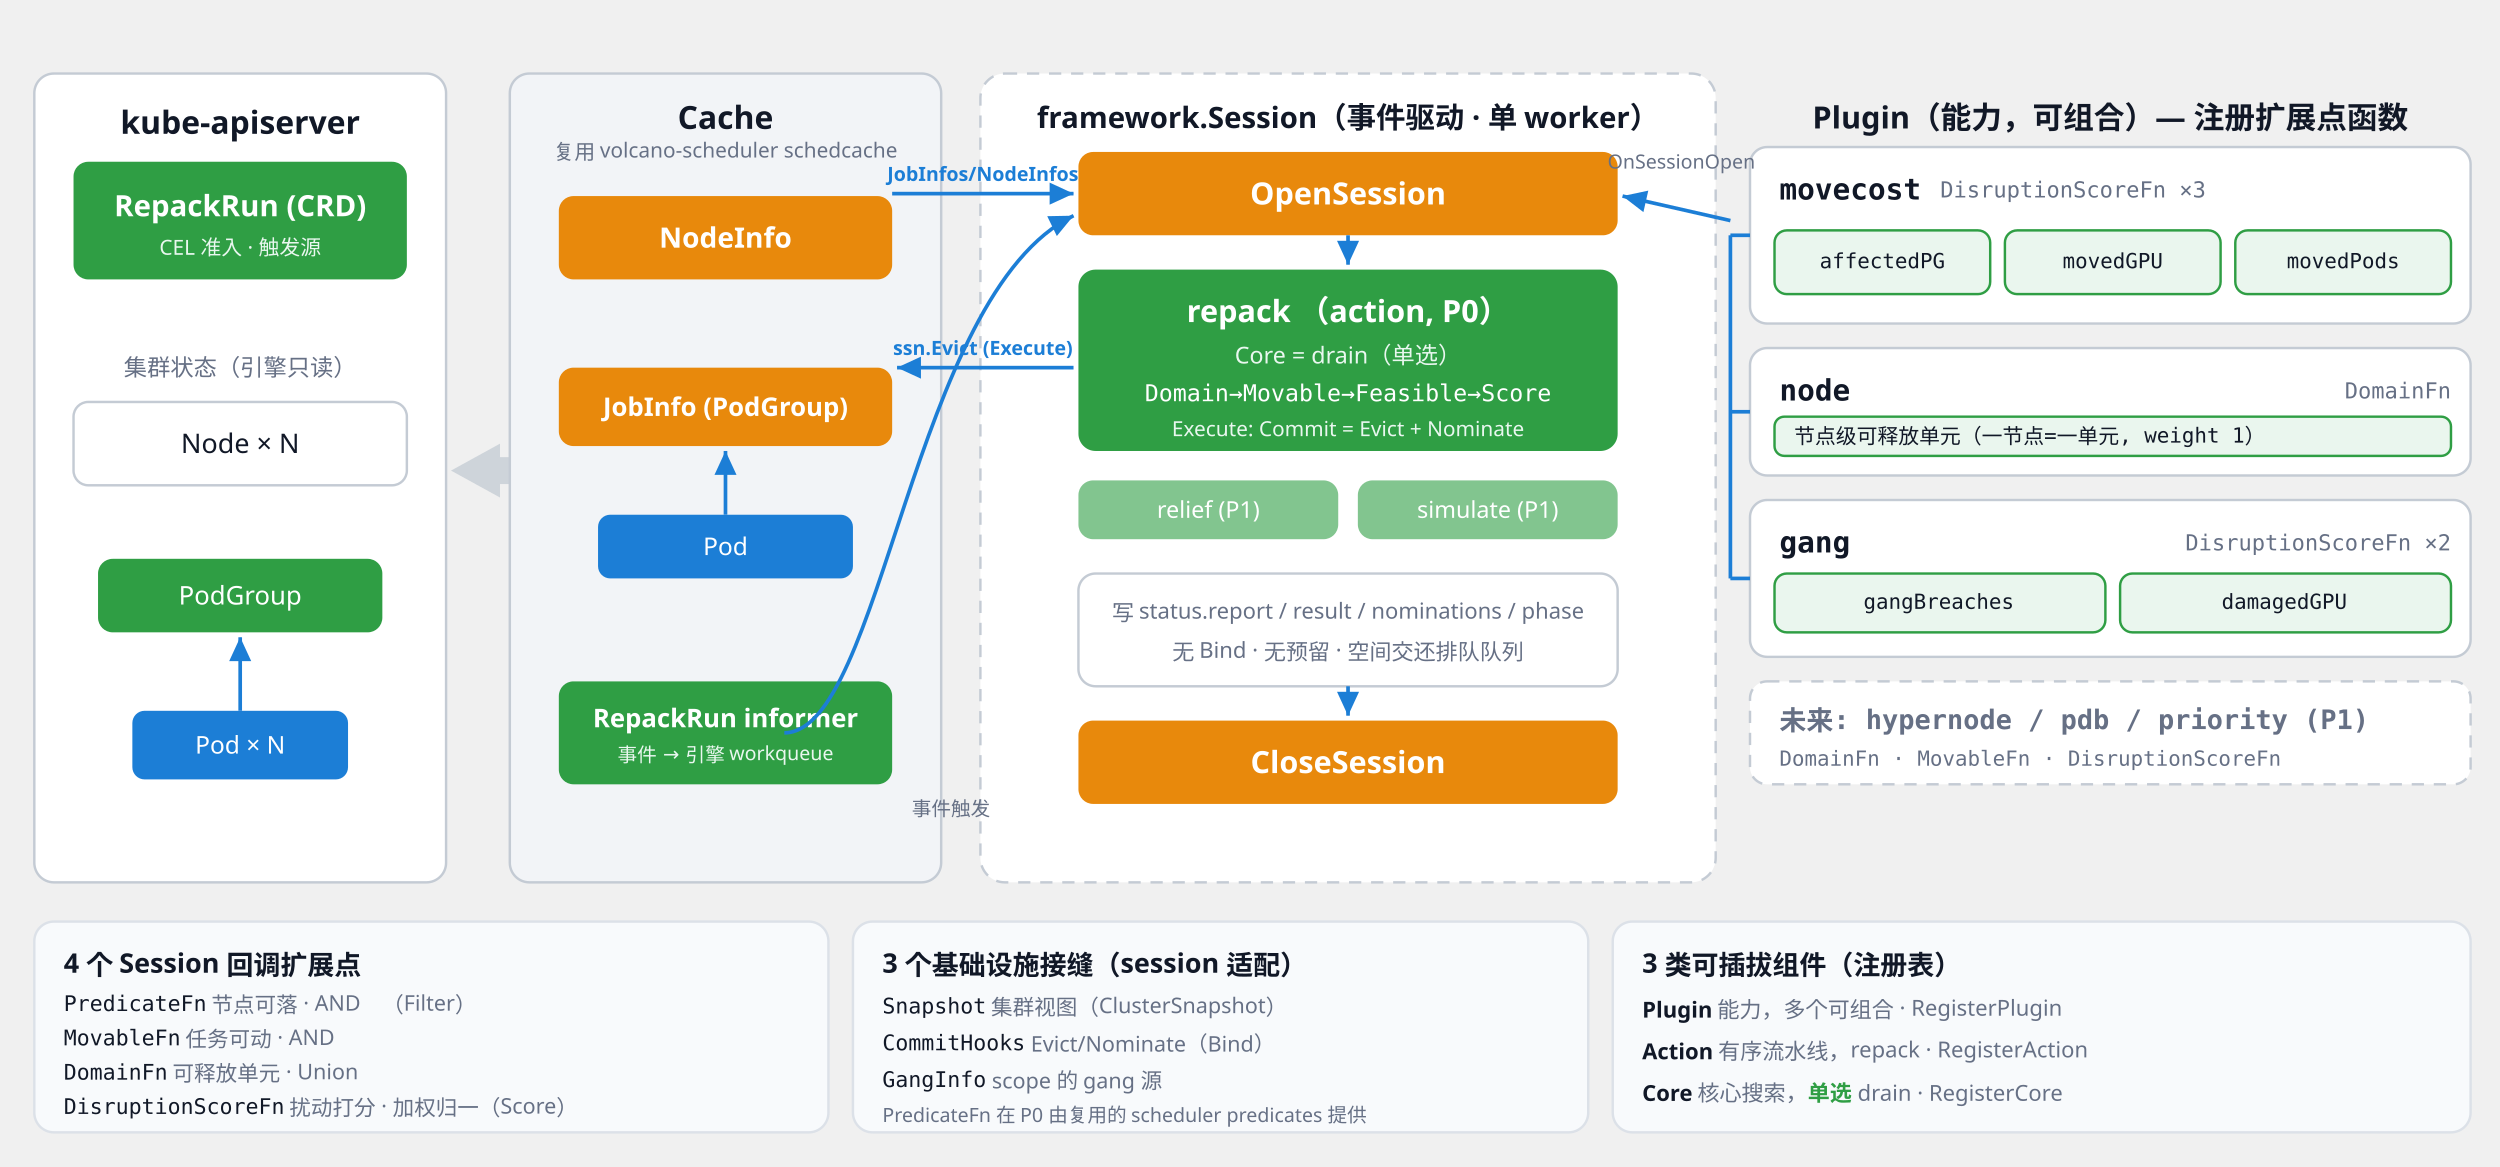
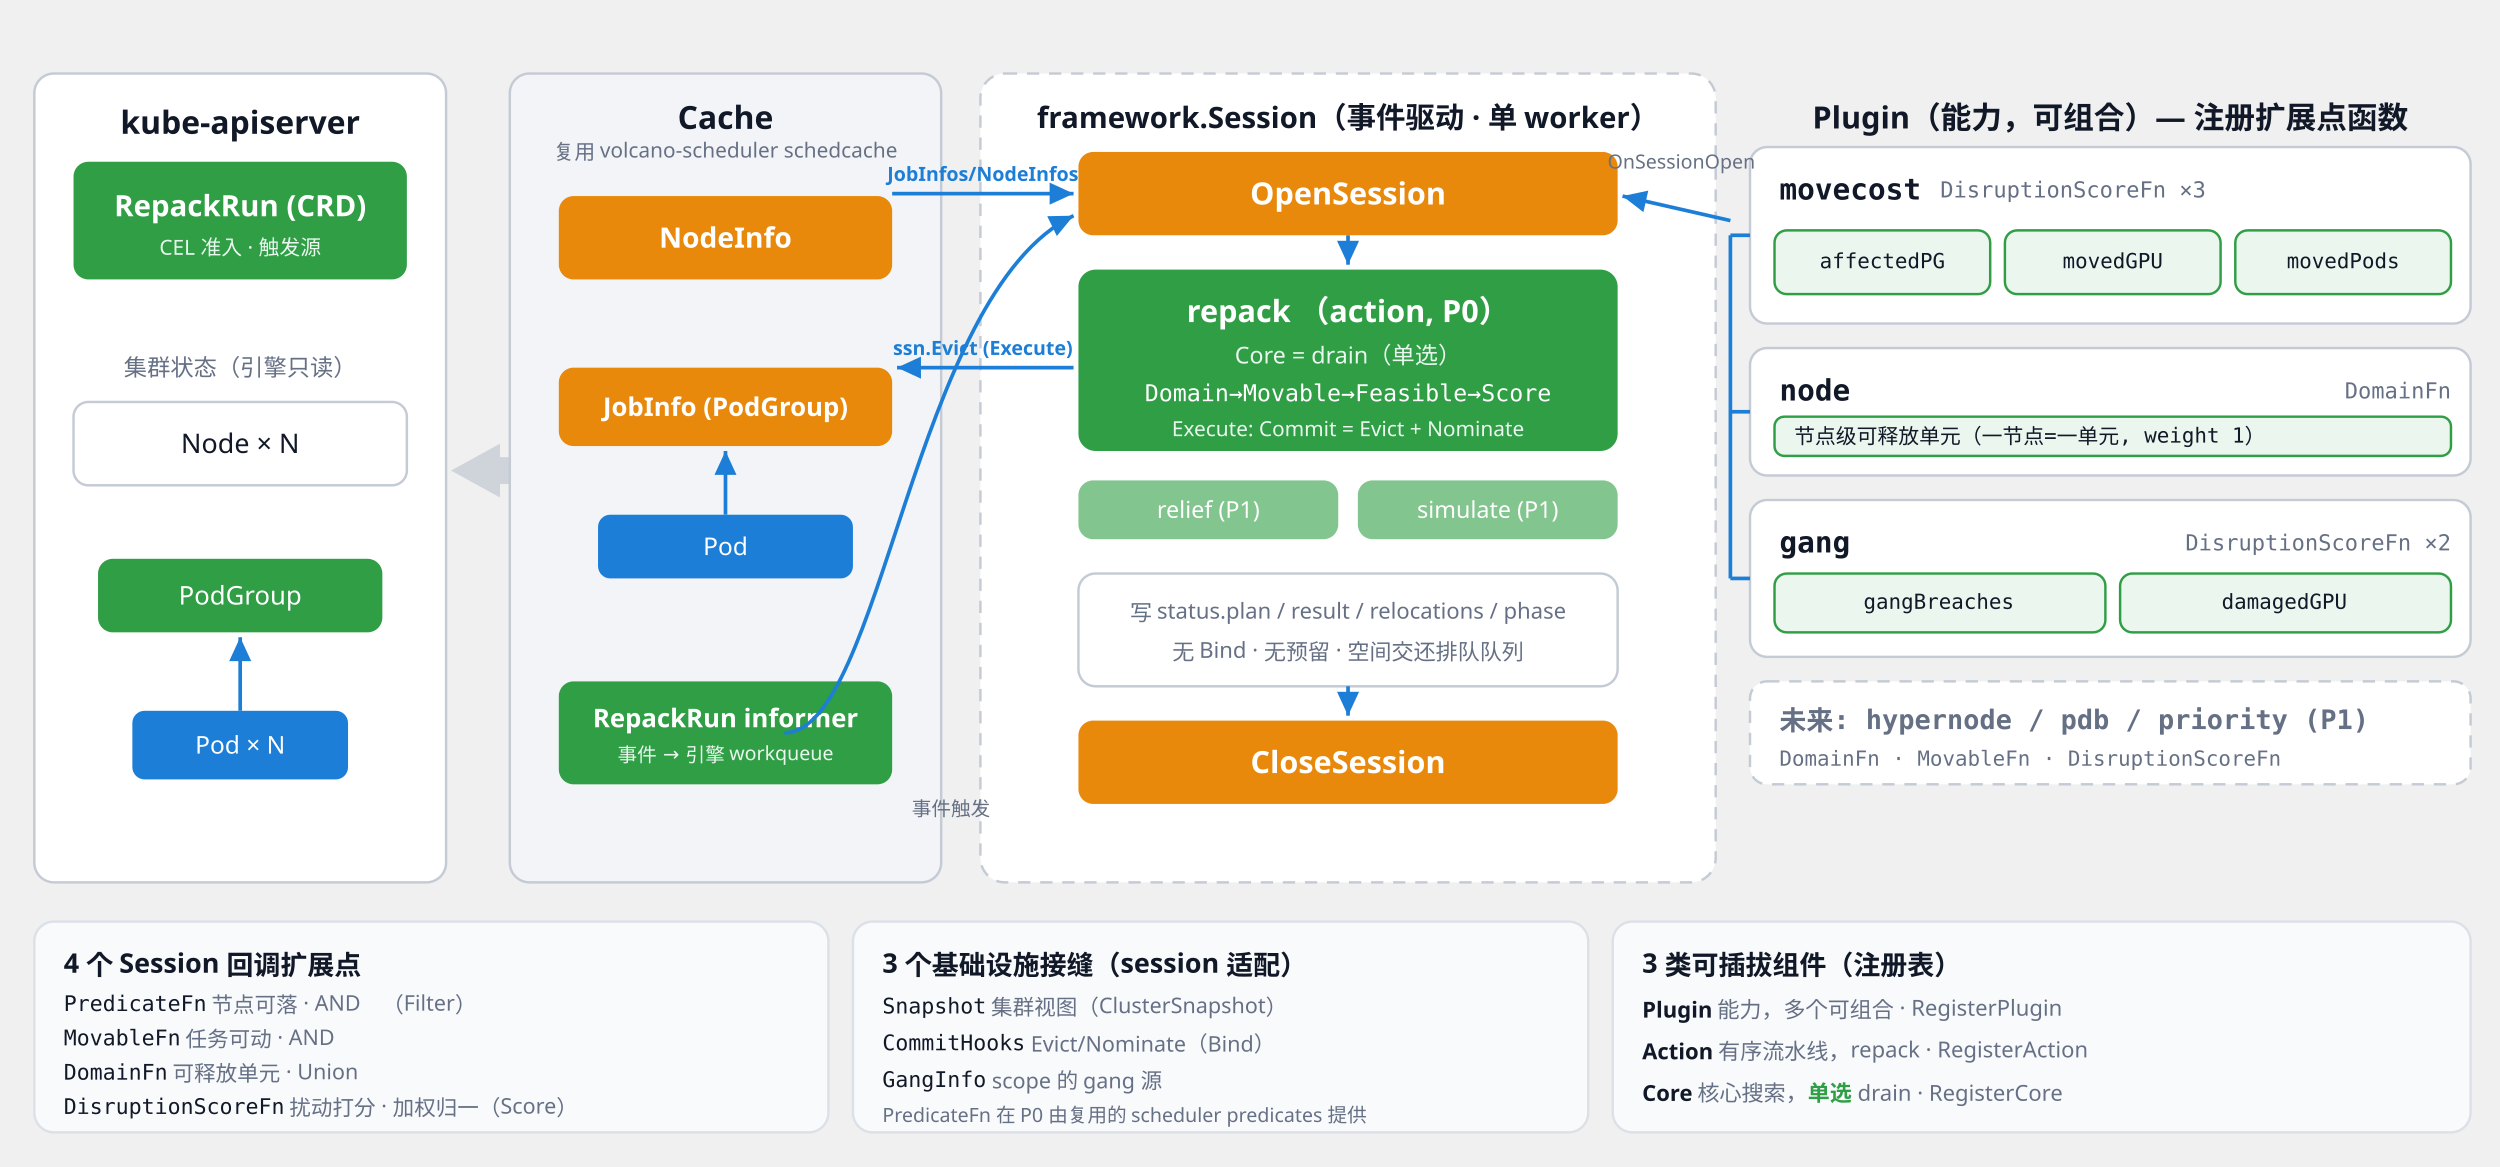
<svg xmlns="http://www.w3.org/2000/svg" viewBox="0 0 1020 476" font-family="ui-sans-serif, system-ui, sans-serif" role="img">
  <style>
    .t{fill:#111827;} .s{fill:#667085;}
    .m{font-family:ui-monospace,Menlo,monospace;}
    .grn{fill:#2f9e44;} .amb{fill:#e8890c;} .blu{fill:#1c7ed6;}
    .card{fill:#ffffff;stroke:#c4cbd4;}
    .cache{fill:#f2f4f7;stroke:#c4cbd4;}
    .foot{fill:#f8fafc;stroke:#dce1e8;}
    .dash{stroke-dasharray:5 4;}
    .aw{stroke:#1c7ed6;fill:none;stroke-width:1.5;}
    .lbl{fill:#1c7ed6;font-weight:600;}
    .pill{fill:#eaf6ee;stroke:#2f9e44;}
    text{dominant-baseline:middle;}
  </style>
  <defs>
    <marker id="ah" markerWidth="9" markerHeight="9" refX="6.5" refY="3" orient="auto">
      <path d="M0,0 L6.5,3 L0,6 Z" fill="#1c7ed6" />
    </marker>
  </defs>
  <rect x="14" y="30" width="168" height="330" rx="8" class="card" />
  <text x="98" y="50" text-anchor="middle" font-size="13" font-weight="700" class="t">kube-apiserver</text>
  <rect x="30" y="66" width="136" height="48" rx="6" class="grn" />
  <text x="98" y="84" text-anchor="middle" font-size="12" font-weight="700" fill="#fff">RepackRun (CRD)</text>
  <text x="98" y="101" text-anchor="middle" font-size="8.5" fill="#e9f7ef">CEL 准入 · 触发源</text>
  <text x="98" y="150" text-anchor="middle" font-size="9.5" class="s">集群状态（引擎只读）</text>
  <rect x="30" y="164" width="136" height="34" rx="6" class="card" />
  <text x="98" y="181" text-anchor="middle" font-size="11" class="t">Node × N</text>
  <rect x="40" y="228" width="116" height="30" rx="6" class="grn" />
  <text x="98" y="243" text-anchor="middle" font-size="10.5" fill="#fff">PodGroup</text>
  <rect x="54" y="290" width="88" height="28" rx="5" class="blu" />
  <text x="98" y="304" text-anchor="middle" font-size="10" fill="#fff">Pod × N</text>
  <path d="M98,290 L98,260" class="aw" marker-end="url(#ah)" />
  <path d="M184,192 l20,-11 v5.5 h13 v11 h-13 v5.5 z" fill="#ced4da" />
  <rect x="208" y="30" width="176" height="330" rx="8" class="cache" />
  <text x="296" y="48" text-anchor="middle" font-size="13" font-weight="700" class="t">Cache</text>
  <text x="296" y="62" text-anchor="middle" font-size="8.5" class="s">复用 volcano-scheduler schedcache</text>
  <rect x="228" y="80" width="136" height="34" rx="6" class="amb" />
  <text x="296" y="97" text-anchor="middle" font-size="11.5" font-weight="700" fill="#fff">NodeInfo</text>
  <rect x="228" y="150" width="136" height="32" rx="6" class="amb" />
  <text x="296" y="166" text-anchor="middle" font-size="10.5" font-weight="700" fill="#fff">JobInfo (PodGroup)</text>
  <rect x="244" y="210" width="104" height="26" rx="5" class="blu" />
  <text x="296" y="223" text-anchor="middle" font-size="10" fill="#fff">Pod</text>
  <path d="M296,210 L296,184" class="aw" marker-end="url(#ah)" />
  <rect x="228" y="278" width="136" height="42" rx="6" class="grn" />
  <text x="296" y="293" text-anchor="middle" font-size="10.5" font-weight="700" fill="#fff">RepackRun informer</text>
  <text x="296" y="308" text-anchor="middle" font-size="8" fill="#e9f7ef">事件 → 引擎 workqueue</text>
  <rect x="400" y="30" width="300" height="330" rx="10" class="card dash" />
  <text x="550" y="48" text-anchor="middle" font-size="12" font-weight="700" class="t">framework.Session（事件驱动 · 单 worker）</text>
  <rect x="440" y="62" width="220" height="34" rx="6" class="amb" />
  <text x="550" y="79" text-anchor="middle" font-size="12.5" font-weight="700" fill="#fff">OpenSession</text>
  <rect x="440" y="110" width="220" height="74" rx="7" class="grn" />
  <text x="550" y="127" text-anchor="middle" font-size="12.5" font-weight="700" fill="#fff">repack （action, P0）</text>
  <text x="550" y="145" text-anchor="middle" font-size="9.5" fill="#e9f7ef">Core = drain（单选）</text>
  <text x="550" y="161" text-anchor="middle" font-size="9.5" class="m" fill="#fff">Domain→Movable→Feasible→Score</text>
  <text x="550" y="175" text-anchor="middle" font-size="8.5" fill="#e9f7ef">Execute: Commit = Evict + Nominate</text>
  <rect x="440" y="196" width="106" height="24" rx="6" class="grn dash" opacity="0.6" />
  <text x="493" y="208" text-anchor="middle" font-size="9.5" fill="#fff">relief (P1)</text>
  <rect x="554" y="196" width="106" height="24" rx="6" class="grn dash" opacity="0.6" />
  <text x="607" y="208" text-anchor="middle" font-size="9.5" fill="#fff">simulate (P1)</text>
  <rect x="440" y="234" width="220" height="46" rx="7" class="card" />
-   <text x="550" y="250" text-anchor="middle" font-size="9" class="s">写 status.report / result / nominations / phase</text>
+   <text x="550" y="250" text-anchor="middle" font-size="9" class="s">写 status.plan / result / relocations / phase</text>
  <text x="550" y="266" text-anchor="middle" font-size="9" class="s">无 Bind · 无预留 · 空间交还排队队列</text>
  <rect x="440" y="294" width="220" height="34" rx="6" class="amb" />
  <text x="550" y="311" text-anchor="middle" font-size="12.5" font-weight="700" fill="#fff">CloseSession</text>
  <path d="M550,96 L550,108" class="aw" marker-end="url(#ah)" />
  <path d="M550,280 L550,292" class="aw" marker-end="url(#ah)" />
  <path d="M364,79 L438,79" class="aw" marker-end="url(#ah)" />
  <text x="401" y="71" text-anchor="middle" font-size="8" class="lbl">JobInfos/NodeInfos</text>
  <path d="M438,150 L366,150" class="aw" marker-end="url(#ah)" />
  <text x="401" y="142" text-anchor="middle" font-size="8" class="lbl">ssn.Evict (Execute)</text>
  <path d="M320,299 C360,299 372,120 438,88" class="aw" marker-end="url(#ah)" />
  <text x="388" y="330" text-anchor="middle" font-size="8" class="s">事件触发</text>
  <text x="861" y="48" text-anchor="middle" font-size="12.5" font-weight="700" class="t">Plugin（能力，可组合）— 注册扩展点函数</text>
  <rect x="714" y="60" width="294" height="72" rx="7" class="card" />
  <text x="726" y="78" font-size="12" font-weight="700" class="t m">movecost</text>
  <text x="900" y="78" text-anchor="end" font-size="9" class="s m">DisruptionScoreFn ×3</text>
  <rect x="724" y="94" width="88" height="26" rx="5" class="pill" />
  <text x="768" y="107" text-anchor="middle" font-size="8.5" class="t m">affectedPG</text>
  <rect x="818" y="94" width="88" height="26" rx="5" class="pill" />
  <text x="862" y="107" text-anchor="middle" font-size="8.5" class="t m">movedGPU</text>
  <rect x="912" y="94" width="88" height="26" rx="5" class="pill" />
  <text x="956" y="107" text-anchor="middle" font-size="8.5" class="t m">movedPods</text>
  <rect x="714" y="142" width="294" height="52" rx="7" class="card" />
  <text x="726" y="160" font-size="12" font-weight="700" class="t m">node</text>
  <text x="1000" y="160" text-anchor="end" font-size="9" class="s m">DomainFn</text>
  <rect x="724" y="170" width="276" height="16" rx="4" class="pill" />
  <text x="732" y="178" font-size="8.5" class="t m">节点级可释放单元（一节点=一单元, weight 1）</text>
  <rect x="714" y="204" width="294" height="64" rx="7" class="card" />
  <text x="726" y="222" font-size="12" font-weight="700" class="t m">gang</text>
  <text x="1000" y="222" text-anchor="end" font-size="9" class="s m">DisruptionScoreFn ×2</text>
  <rect x="724" y="234" width="135" height="24" rx="5" class="pill" />
  <text x="791" y="246" text-anchor="middle" font-size="8.5" class="t m">gangBreaches</text>
  <rect x="865" y="234" width="135" height="24" rx="5" class="pill" />
  <text x="932" y="246" text-anchor="middle" font-size="8.5" class="t m">damagedGPU</text>
  <rect x="714" y="278" width="294" height="42" rx="7" class="card dash" />
  <text x="726" y="294" font-size="11" font-weight="700" class="s m">未来: hypernode / pdb / priority (P1)</text>
  <text x="726" y="310" font-size="8.5" class="s m">DomainFn · MovableFn · DisruptionScoreFn</text>
  <path d="M714,96 L706,96" class="aw" />
  <path d="M714,168 L706,168" class="aw" />
  <path d="M714,236 L706,236" class="aw" />
  <path d="M706,96 L706,236" class="aw" />
  <path d="M706,90 L662,80" class="aw" marker-end="url(#ah)" />
  <text x="686" y="66" text-anchor="middle" font-size="8" class="s">OnSessionOpen</text>
  <rect x="14" y="376" width="324" height="86" rx="8" class="foot" />
  <text x="26" y="393" font-size="11" font-weight="700" class="t">4 个 Session 回调扩展点</text>
  <text x="26" y="410" font-size="8.8" class="s">
    <tspan class="t m">PredicateFn</tspan> 节点可落 · AND　（Filter）</text>
  <text x="26" y="424" font-size="8.8" class="s">
    <tspan class="t m">MovableFn</tspan> 任务可动 · AND</text>
  <text x="26" y="438" font-size="8.8" class="s">
    <tspan class="t m">DomainFn</tspan> 可释放单元 · Union</text>
  <text x="26" y="452" font-size="8.8" class="s">
    <tspan class="t m">DisruptionScoreFn</tspan> 扰动打分 · 加权归一（Score）</text>
  <rect x="348" y="376" width="300" height="86" rx="8" class="foot" />
  <text x="360" y="393" font-size="11" font-weight="700" class="t">3 个基础设施接缝（session 适配）</text>
  <text x="360" y="411" font-size="8.8" class="s">
    <tspan class="t m">Snapshot</tspan> 集群视图（ClusterSnapshot）</text>
  <text x="360" y="426" font-size="8.8" class="s">
    <tspan class="t m">CommitHooks</tspan> Evict/Nominate（Bind）</text>
  <text x="360" y="441" font-size="8.8" class="s">
    <tspan class="t m">GangInfo</tspan> scope 的 gang 源</text>
  <text x="360" y="455" font-size="8" class="s">PredicateFn 在 P0 由复用的 scheduler predicates 提供</text>
  <rect x="658" y="376" width="350" height="86" rx="8" class="foot" />
  <text x="670" y="393" font-size="11" font-weight="700" class="t">3 类可插拔组件（注册表）</text>
  <text x="670" y="412" font-size="9" class="s">
    <tspan class="t" font-weight="700">Plugin</tspan> 能力，多个可组合 · RegisterPlugin</text>
  <text x="670" y="429" font-size="9" class="s">
    <tspan class="t" font-weight="700">Action</tspan> 有序流水线，repack · RegisterAction</text>
  <text x="670" y="446" font-size="9" class="s">
    <tspan class="t" font-weight="700">Core</tspan> 核心搜索，<tspan fill="#2f9e44" font-weight="700">单选</tspan> drain · RegisterCore</text>
</svg>
